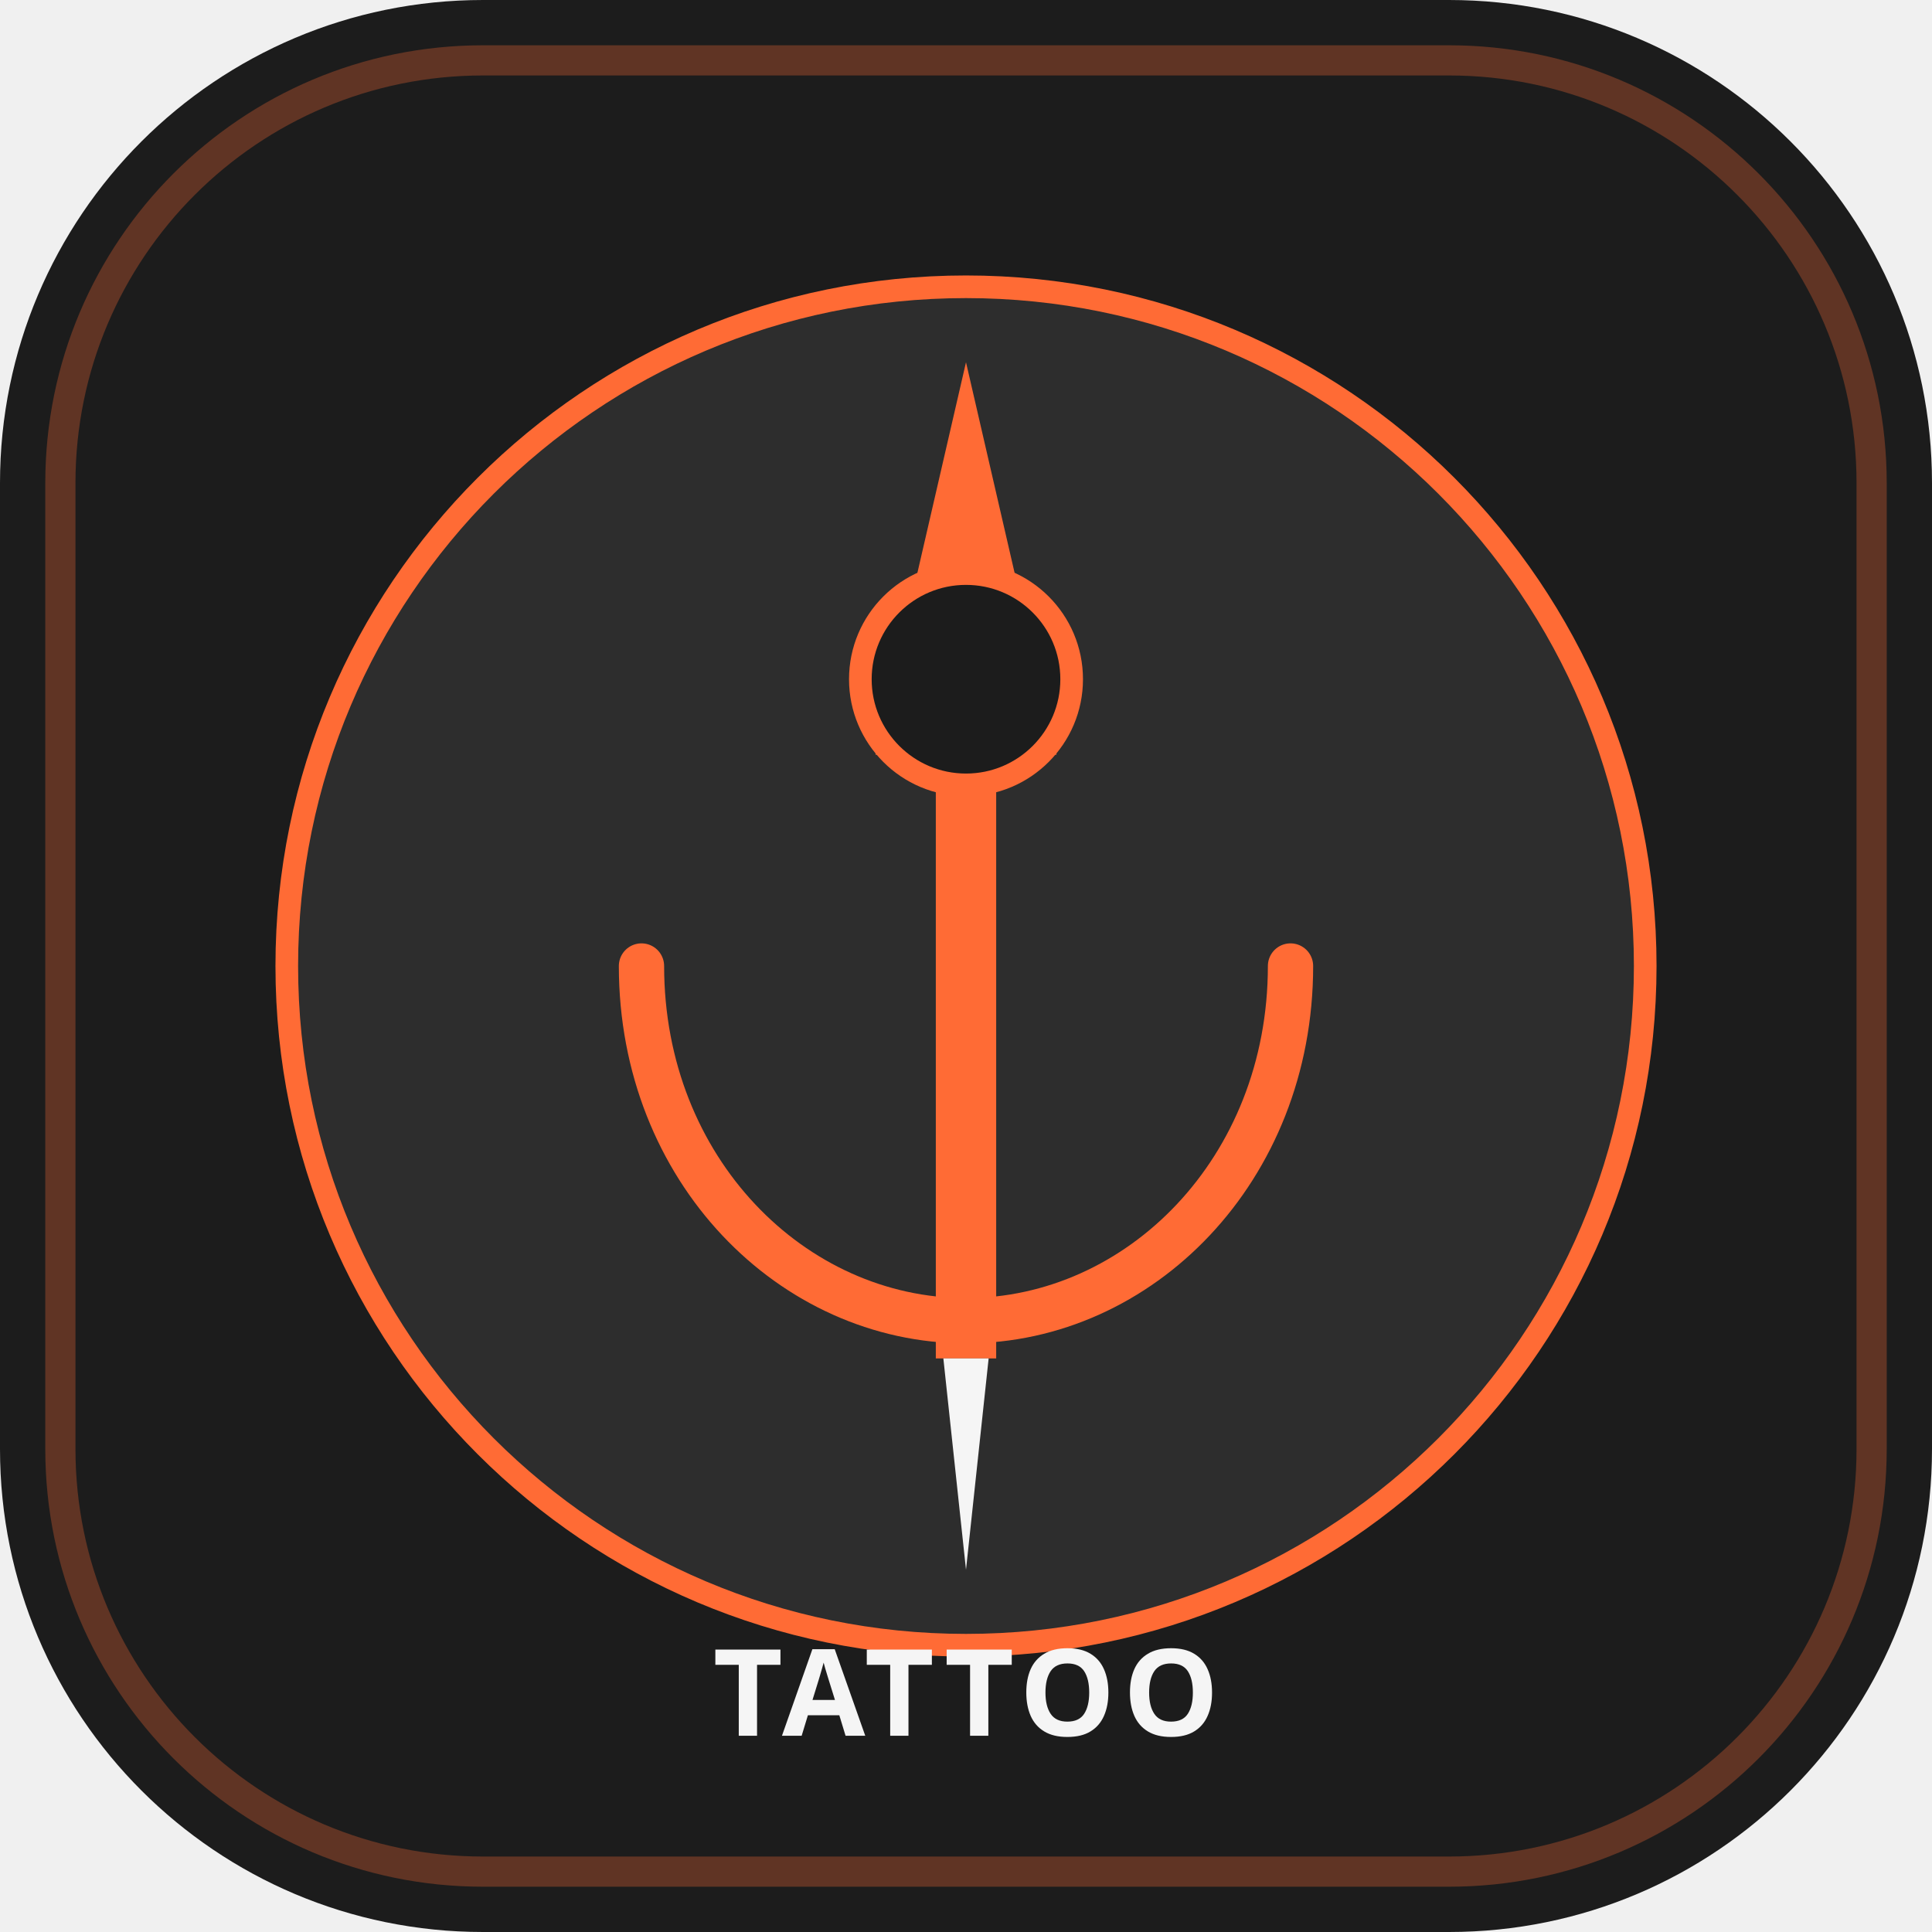
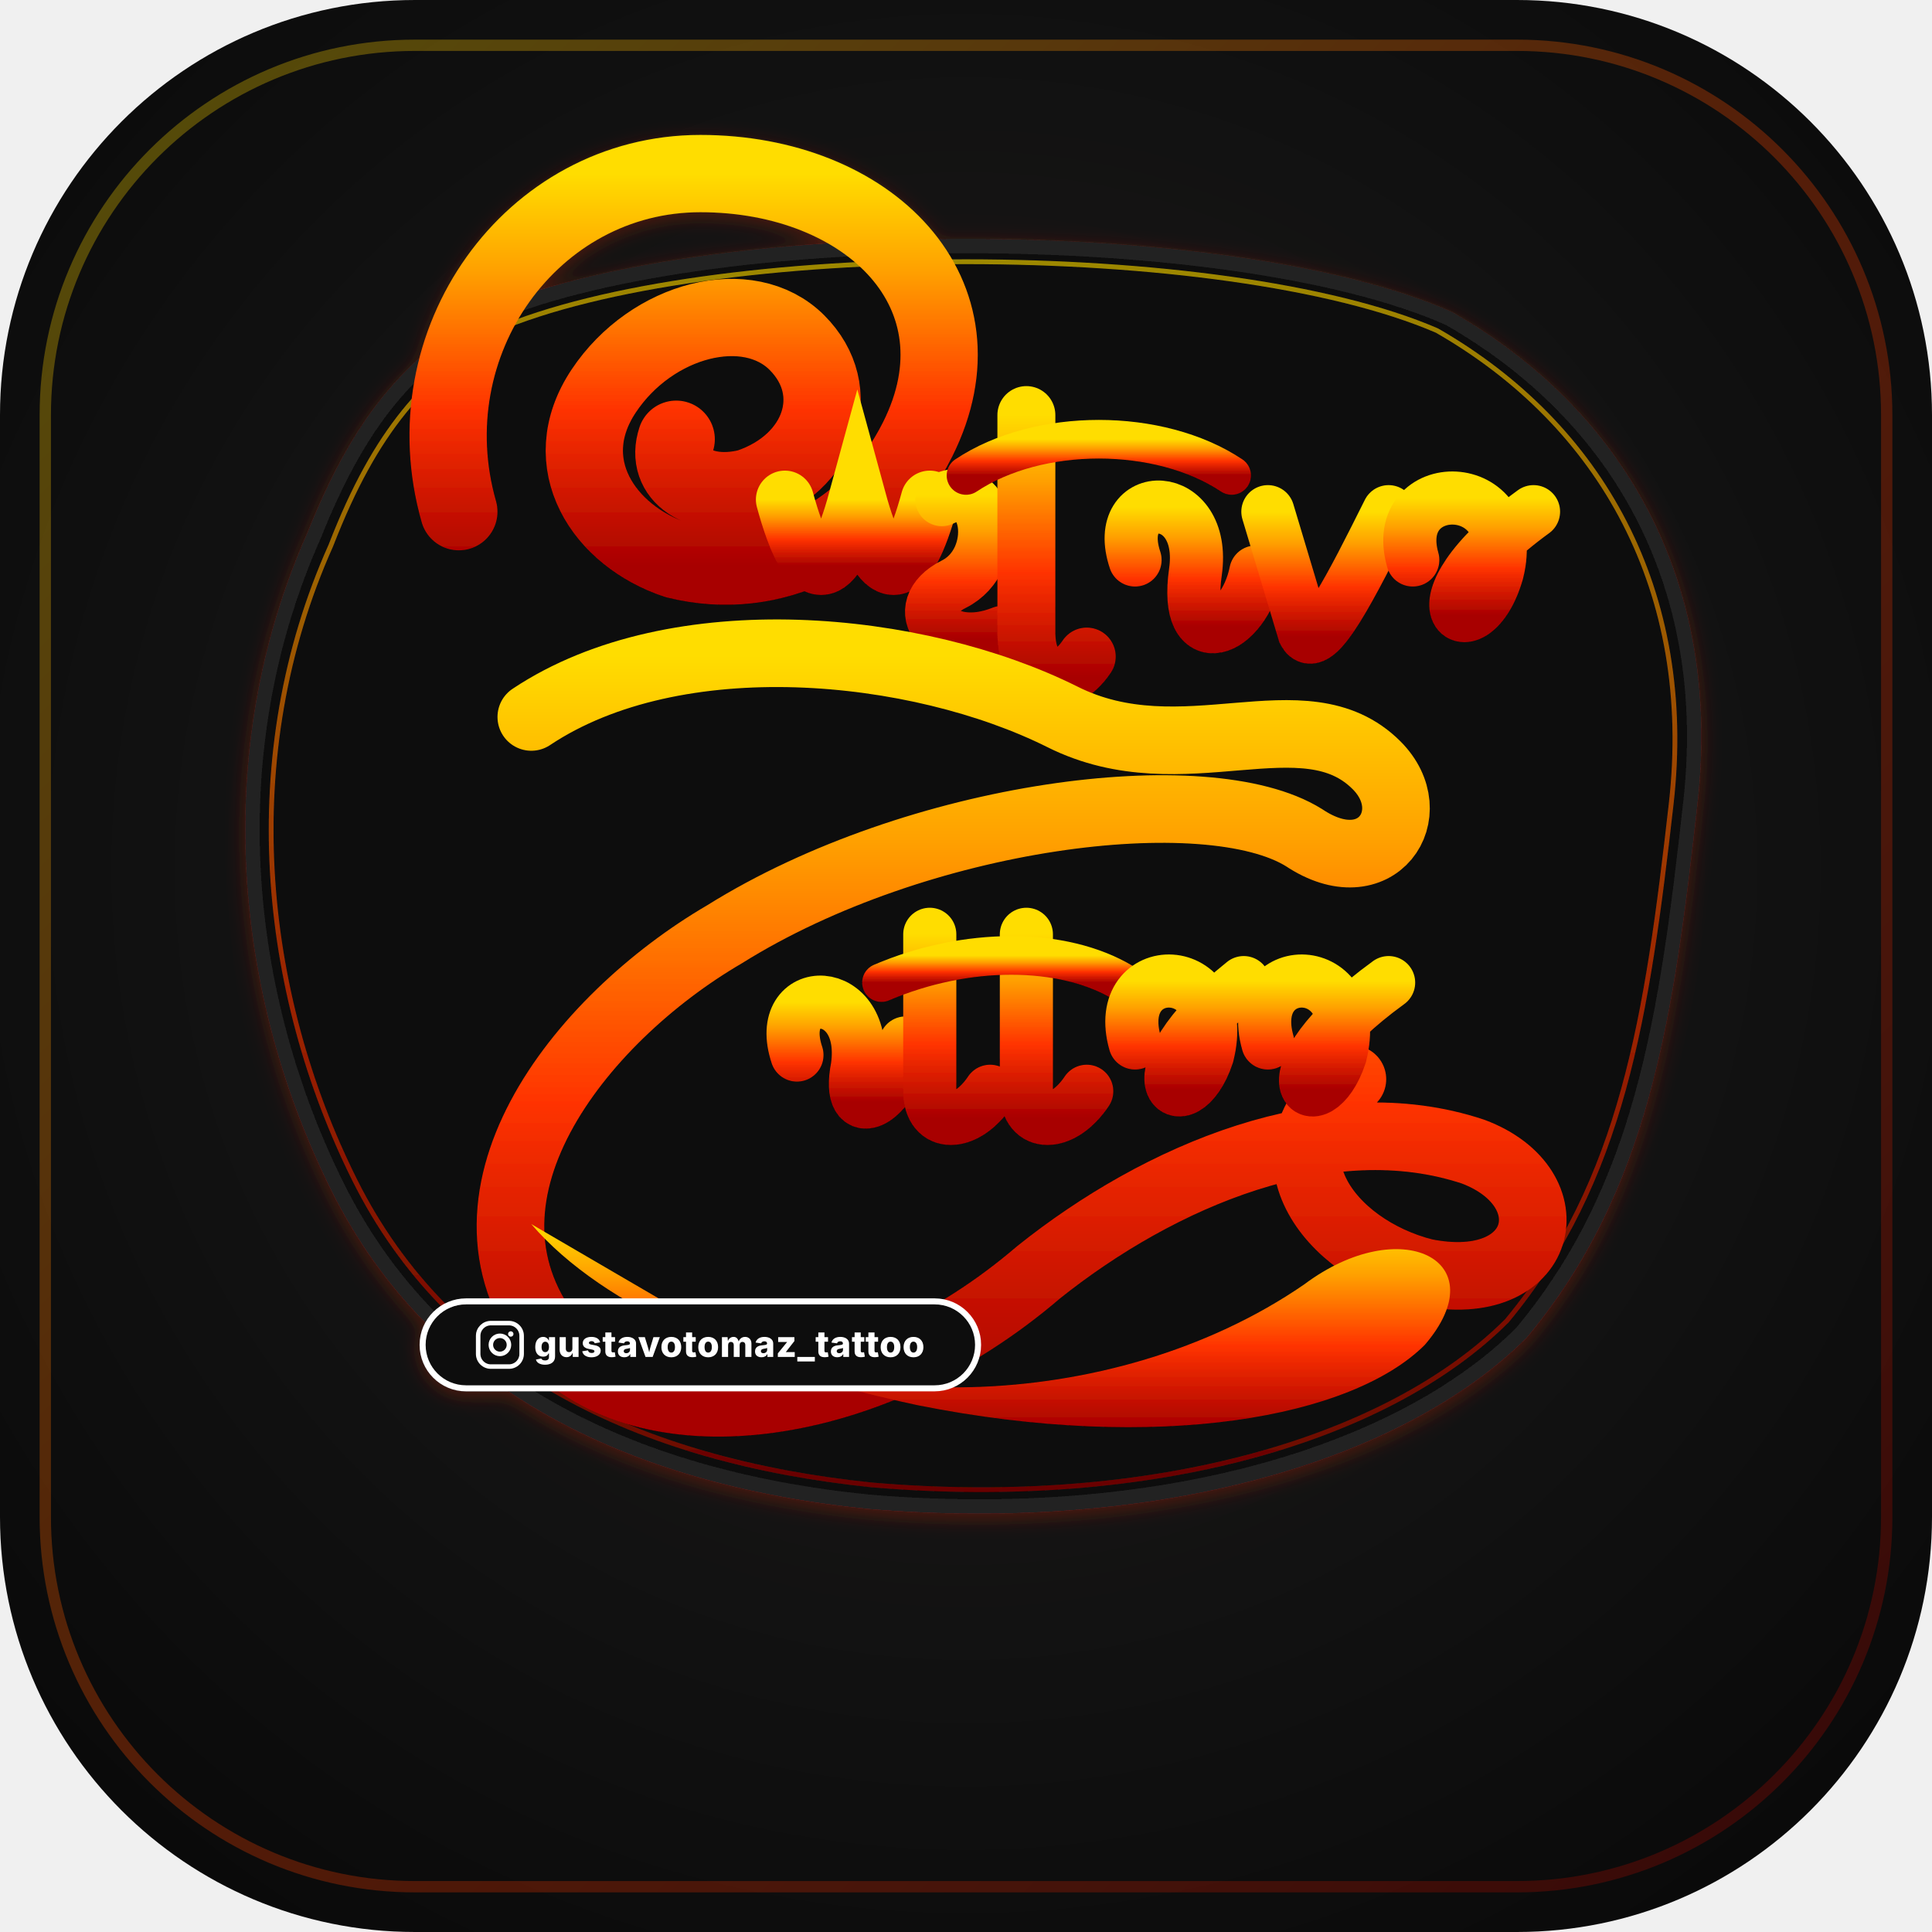
<svg xmlns="http://www.w3.org/2000/svg" viewBox="0 0 512 512" width="512" height="512">
-   <rect width="512" height="512" rx="128" fill="#1C1C1C" />
-   <rect x="16" y="16" width="480" height="480" rx="112" fill="none" stroke="#FF6B35" stroke-width="8" opacity="0.3" />
-   <circle cx="256" cy="256" r="180" fill="#2D2D2D" stroke="#FF6B35" stroke-width="6" />
-   <path d="M256 96 L280 200 L264 200 L264 360 L248 360 L248 200 L232 200 Z" fill="#FF6B35" />
-   <polygon points="256,416 250,360 262,360" fill="#F5F5F5" />
-   <circle cx="256" cy="180" r="28" fill="#1C1C1C" stroke="#FF6B35" stroke-width="6" />
-   <path d="M170 256 C170 310 210 350 256 350 C302 350 342 310 342 256" fill="none" stroke="#FF6B35" stroke-width="12" stroke-linecap="round" />
-   <text x="256" y="460" font-family="sans-serif" font-weight="900" font-size="32" fill="#F5F5F5" text-anchor="middle" letter-spacing="2">TATTOO</text>
+   <defs>
+     <radialGradient id="bgRadial512" cx="50%" cy="45%" r="65%">
+       <stop offset="0%" stop-color="#241B18" />
+       <stop offset="60%" stop-color="#121212" />
+       <stop offset="100%" stop-color="#0A0A0A" />
+     </radialGradient>
+     <linearGradient id="fieryGradient512" x1="0%" y1="0%" x2="0%" y2="100%">
+       <stop offset="0%" stop-color="#FFDD00" />
+       <stop offset="25%" stop-color="#FFA000" />
+       <stop offset="60%" stop-color="#FF3300" />
+       <stop offset="100%" stop-color="#A80000" />
+     </linearGradient>
+     <linearGradient id="fieryHoriz512" x1="0%" y1="0%" x2="100%" y2="100%">
+       <stop offset="0%" stop-color="#FFEA00" />
+       <stop offset="50%" stop-color="#FF4500" />
+       <stop offset="100%" stop-color="#990000" />
+     </linearGradient>
+     <filter id="stickerShadow512" x="-20%" y="-20%" width="140%" height="140%">
+       <feDropShadow dx="0" dy="6" stdDeviation="8" flood-color="#000000" flood-opacity="0.8" />
+       <feDropShadow dx="0" dy="2" stdDeviation="4" flood-color="#FF3300" flood-opacity="0.25" />
+     </filter>
+   </defs>
+   <rect width="512" height="512" rx="110" fill="url(#bgRadial512)" />
+   <rect x="12" y="12" width="488" height="488" rx="98" fill="none" stroke="url(#fieryHoriz512)" stroke-width="3" opacity="0.3" />
+   <g transform="translate(256, 238) scale(0.64)" filter="url(#stickerShadow512)">
+     <path d="       M -200 -240       C -110 -280, 110 -280, 200 -240       C 270 -200, 310 -130, 300 -40       C 290 50, 280 120, 230 180       C 180 230, 80 260, -40 250       C -140 240, -220 200, -260 120       C -300 40, -310 -60, -270 -150       C -250 -200, -230 -220, -200 -240 Z     " fill="#0A0A0A" stroke="#222222" stroke-width="6" />
+     <path d="       M -195 -235       C -107 -273, 107 -273, 195 -235       C 263 -196, 302 -127, 292 -39       C 282 49, 272 117, 224 175       C 175 224, 78 253, -39 243       C -136 233, -214 195, -253 117       C -292 39, -302 -59, -263 -146       C -244 -195, -224 -215, -195 -235 Z     " fill="none" stroke="url(#fieryGradient512)" stroke-width="2" opacity="0.6" />
+     <g transform="translate(0, -90)">
+       <path d="         M -210 -70         C -230 -140, -180 -210, -110 -210         C -40 -210, 10 -160, -20 -100         C -40 -60, -80 -40, -120 -50         C -150 -60, -170 -90, -150 -120         C -130 -150, -90 -160, -70 -140         C -50 -120, -60 -90, -90 -80         C -110 -75, -125 -85, -120 -100       " fill="none" stroke="url(#fieryGradient512)" stroke-width="32" stroke-linecap="round" stroke-linejoin="round" />
+       <path d="M -75 -75 Q -60 -20, -45 -75 Q -30 -20, -15 -75" fill="none" stroke="url(#fieryGradient512)" stroke-width="24" stroke-linecap="round" />
+       <path d="M -10 -75 C 10 -85, 15 -50, -5 -40 C -25 -30, -10 -10, 15 -20" fill="none" stroke="url(#fieryGradient512)" stroke-width="22" stroke-linecap="round" />
+       <path d="M 25 -110 L 25 -20 C 25 0, 40 5, 50 -10" fill="none" stroke="url(#fieryGradient512)" stroke-width="24" stroke-linecap="round" />
+       <path d="M 0 -85 C 30 -105, 80 -105, 110 -85" fill="none" stroke="url(#fieryGradient512)" stroke-width="16" stroke-linecap="round" />
+       <path d="M 70 -50 C 60 -80, 100 -80, 95 -45 C 90 -10, 115 -20, 120 -45" fill="none" stroke="url(#fieryGradient512)" stroke-width="22" stroke-linecap="round" />
+       <path d="M 125 -70 L 140 -20 C 145 -10, 160 -40, 175 -70" fill="none" stroke="url(#fieryGradient512)" stroke-width="22" stroke-linecap="round" />
+       <path d="M 185 -50 C 175 -85, 230 -85, 220 -45 C 210 -10, 180 -30, 235 -70" fill="none" stroke="url(#fieryGradient512)" stroke-width="22" stroke-linecap="round" />
+     </g>
+     <g transform="translate(0, 45)">
+       <path d="         M -180 -120         C -120 -160, -20 -150, 40 -120         C 90 -95, 140 -130, 170 -100         C 190 -80, 170 -50, 140 -70         C 100 -95, -20 -80, -100 -30         C -160 5, -220 80, -170 140         C -130 180, -40 170, 30 110         C 80 70, 150 40, 210 60         C 250 75, 240 120, 190 110         C 150 100, 120 60, 160 30       " fill="none" stroke="url(#fieryGradient512)" stroke-width="28" stroke-linecap="round" stroke-linejoin="round" />
+       <path d="M -70 20 C -80 -10, -40 -10, -45 25 C -50 50, -30 40, -25 15" fill="none" stroke="url(#fieryGradient512)" stroke-width="22" stroke-linecap="round" />
+       <path d="M -15 -30 L -15 35 C -15 50, 0 50, 10 35" fill="none" stroke="url(#fieryGradient512)" stroke-width="22" stroke-linecap="round" />
+       <path d="M 25 -30 L 25 35 C 25 50, 40 50, 50 35" fill="none" stroke="url(#fieryGradient512)" stroke-width="22" stroke-linecap="round" />
+       <path d="M -35 -10 C 0 -25, 40 -25, 65 -10" fill="none" stroke="url(#fieryGradient512)" stroke-width="16" stroke-linecap="round" />
+       <path d="M 70 15 C 60 -20, 110 -20, 100 20 C 90 50, 65 30, 115 -10" fill="none" stroke="url(#fieryGradient512)" stroke-width="22" stroke-linecap="round" />
+       <path d="M 125 15 C 115 -20, 165 -20, 155 20 C 145 50, 120 30, 175 -10" fill="none" stroke="url(#fieryGradient512)" stroke-width="22" stroke-linecap="round" />
+     </g>
+     <path d="       M -120 170       C -60 215, 60 215, 140 160       C 180 130, 220 150, 190 185       C 160 215, 80 230, -20 210       C -90 195, -150 170, -180 135     " fill="url(#fieryGradient512)" />
+     <g transform="translate(-110, 185)">
+       <rect x="-115" y="-18" width="230" height="36" rx="18" fill="#080808" stroke="#FFFFFF" stroke-width="2.5" />
+       <g transform="translate(-92, -9) scale(0.75)">
+         <rect x="0" y="0" width="24" height="24" rx="7" fill="none" stroke="#FFFFFF" stroke-width="2.5" />
+         <circle cx="12" cy="12" r="5" fill="none" stroke="#FFFFFF" stroke-width="2.5" />
+         <circle cx="18" cy="6" r="1.5" fill="#FFFFFF" />
+       </g>
+       <text x="12" y="5" text-anchor="middle" font-family="-apple-system, BlinkMacSystemFont, sans-serif" font-size="15" font-weight="800" fill="#FFFFFF" letter-spacing="0.2">
+         gustavotomaz_tattoo
+       </text>
+     </g>
+   </g>
</svg>
